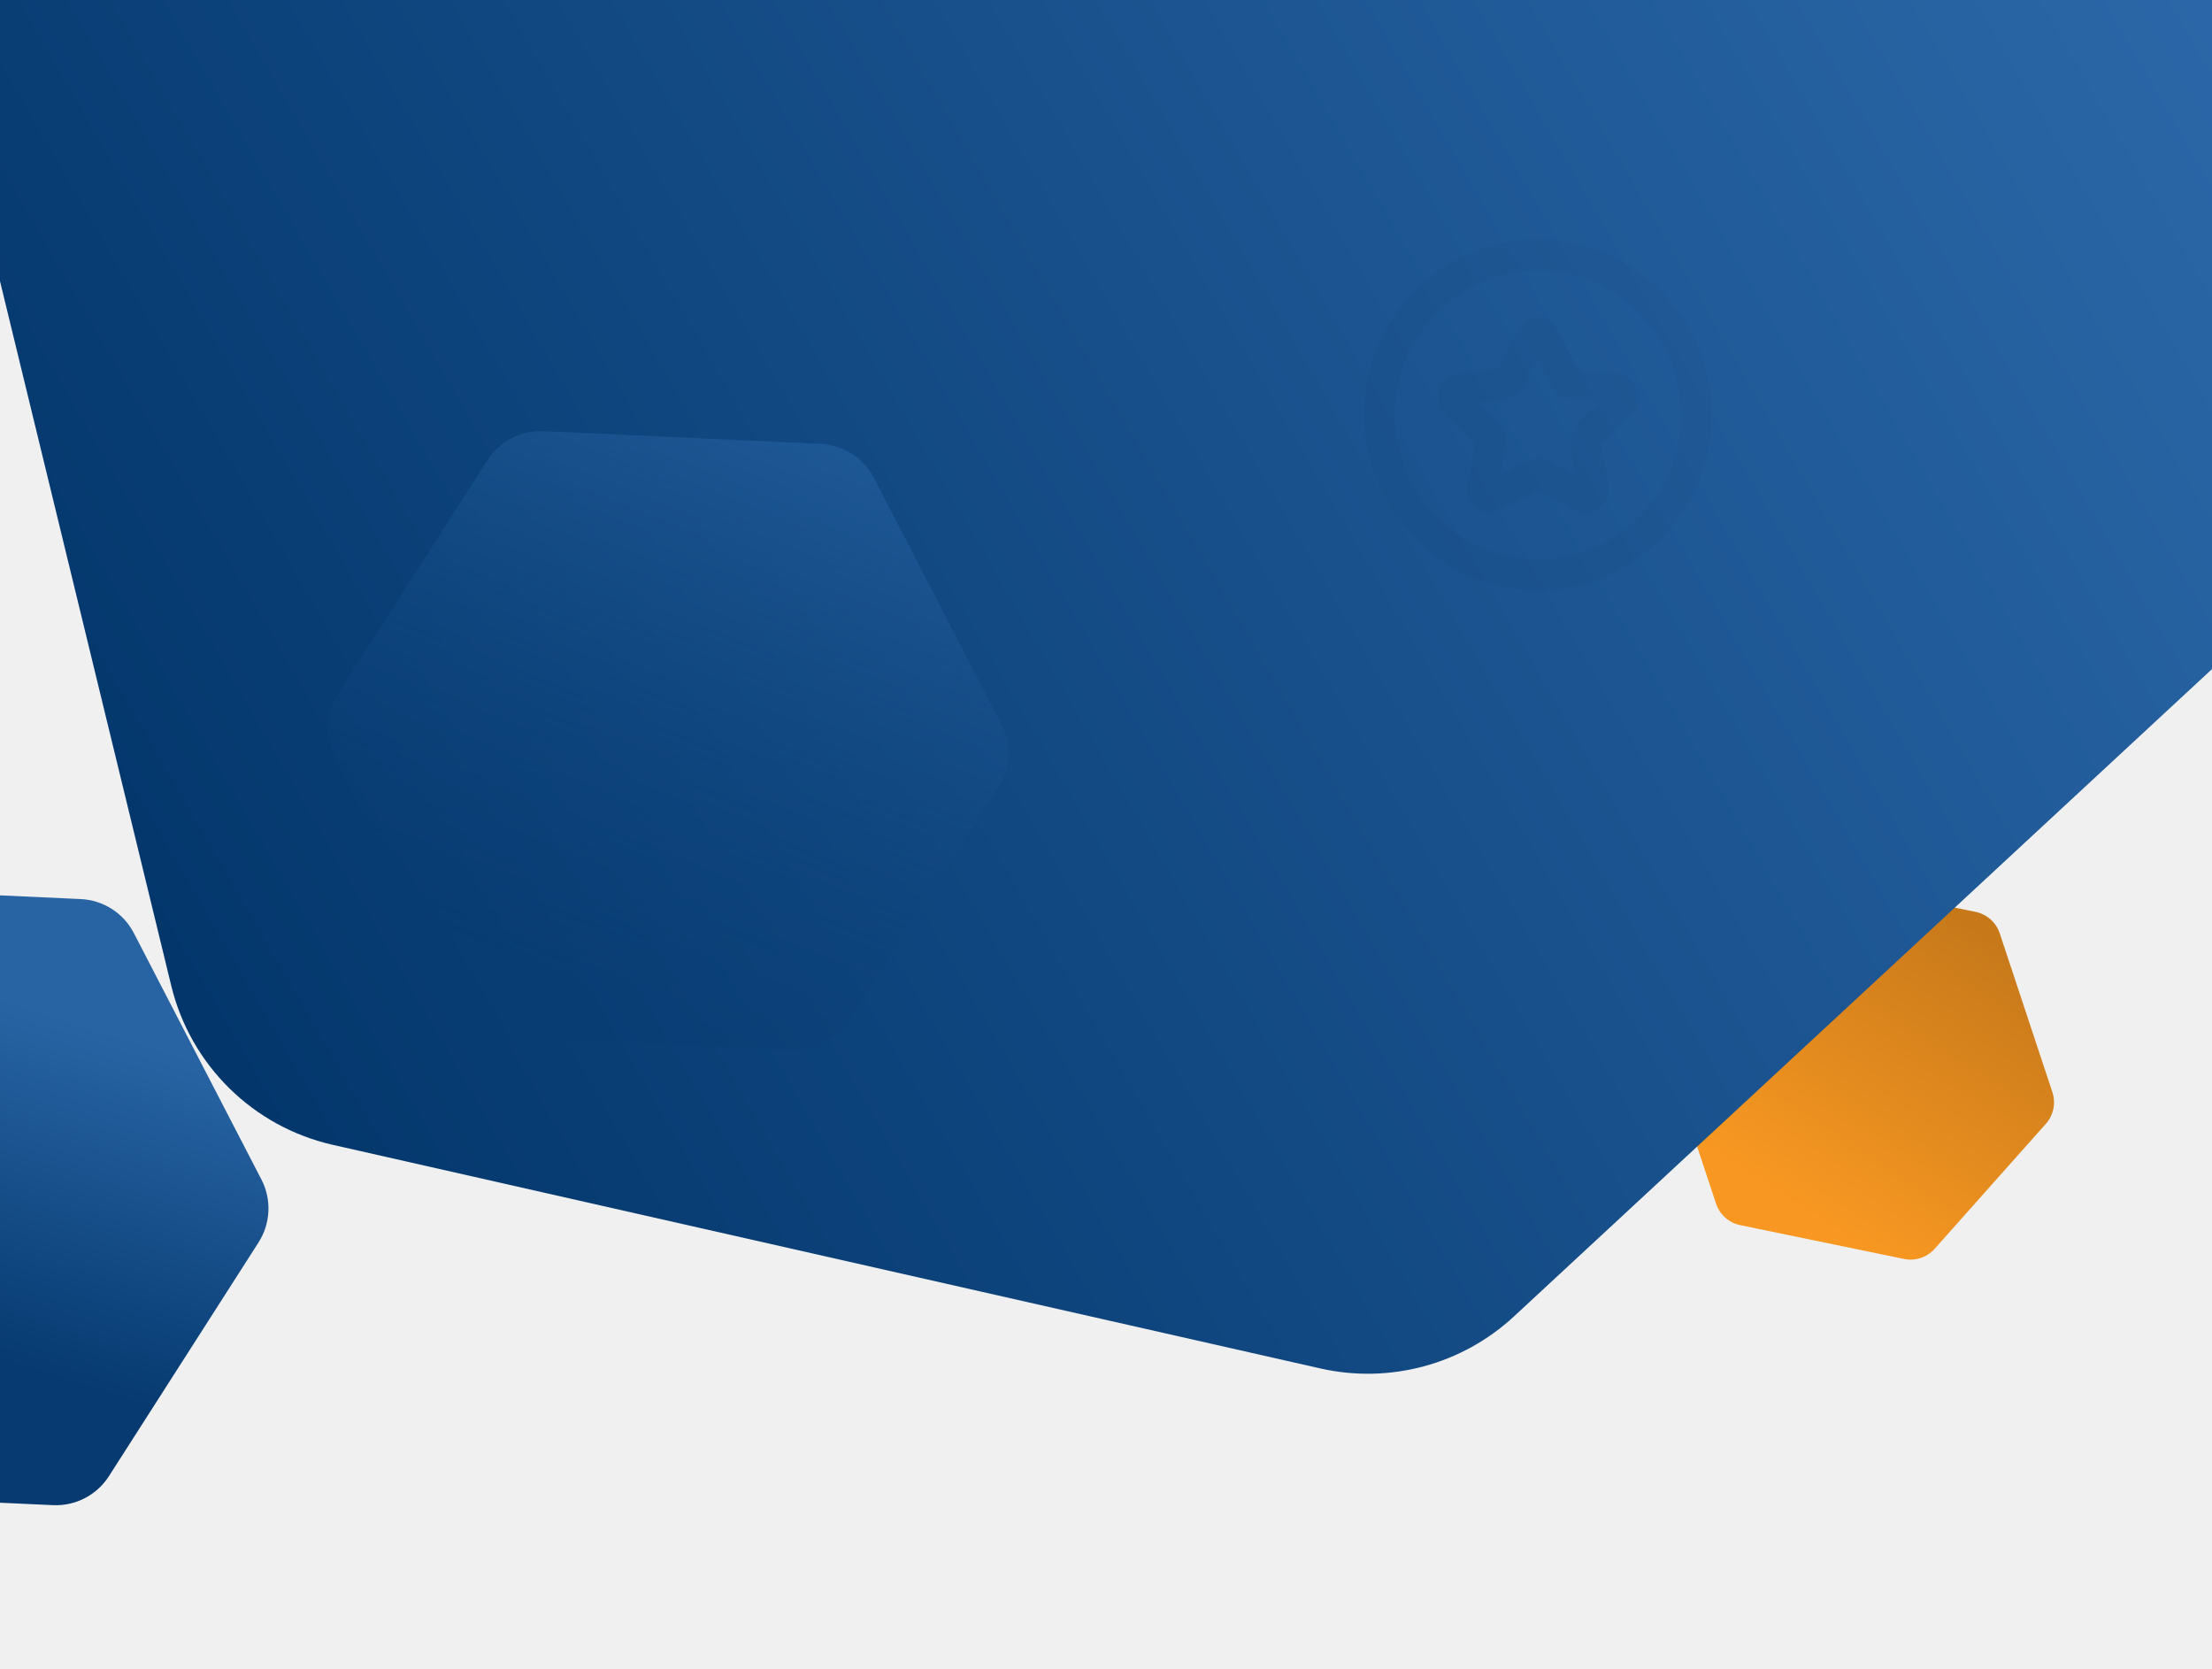
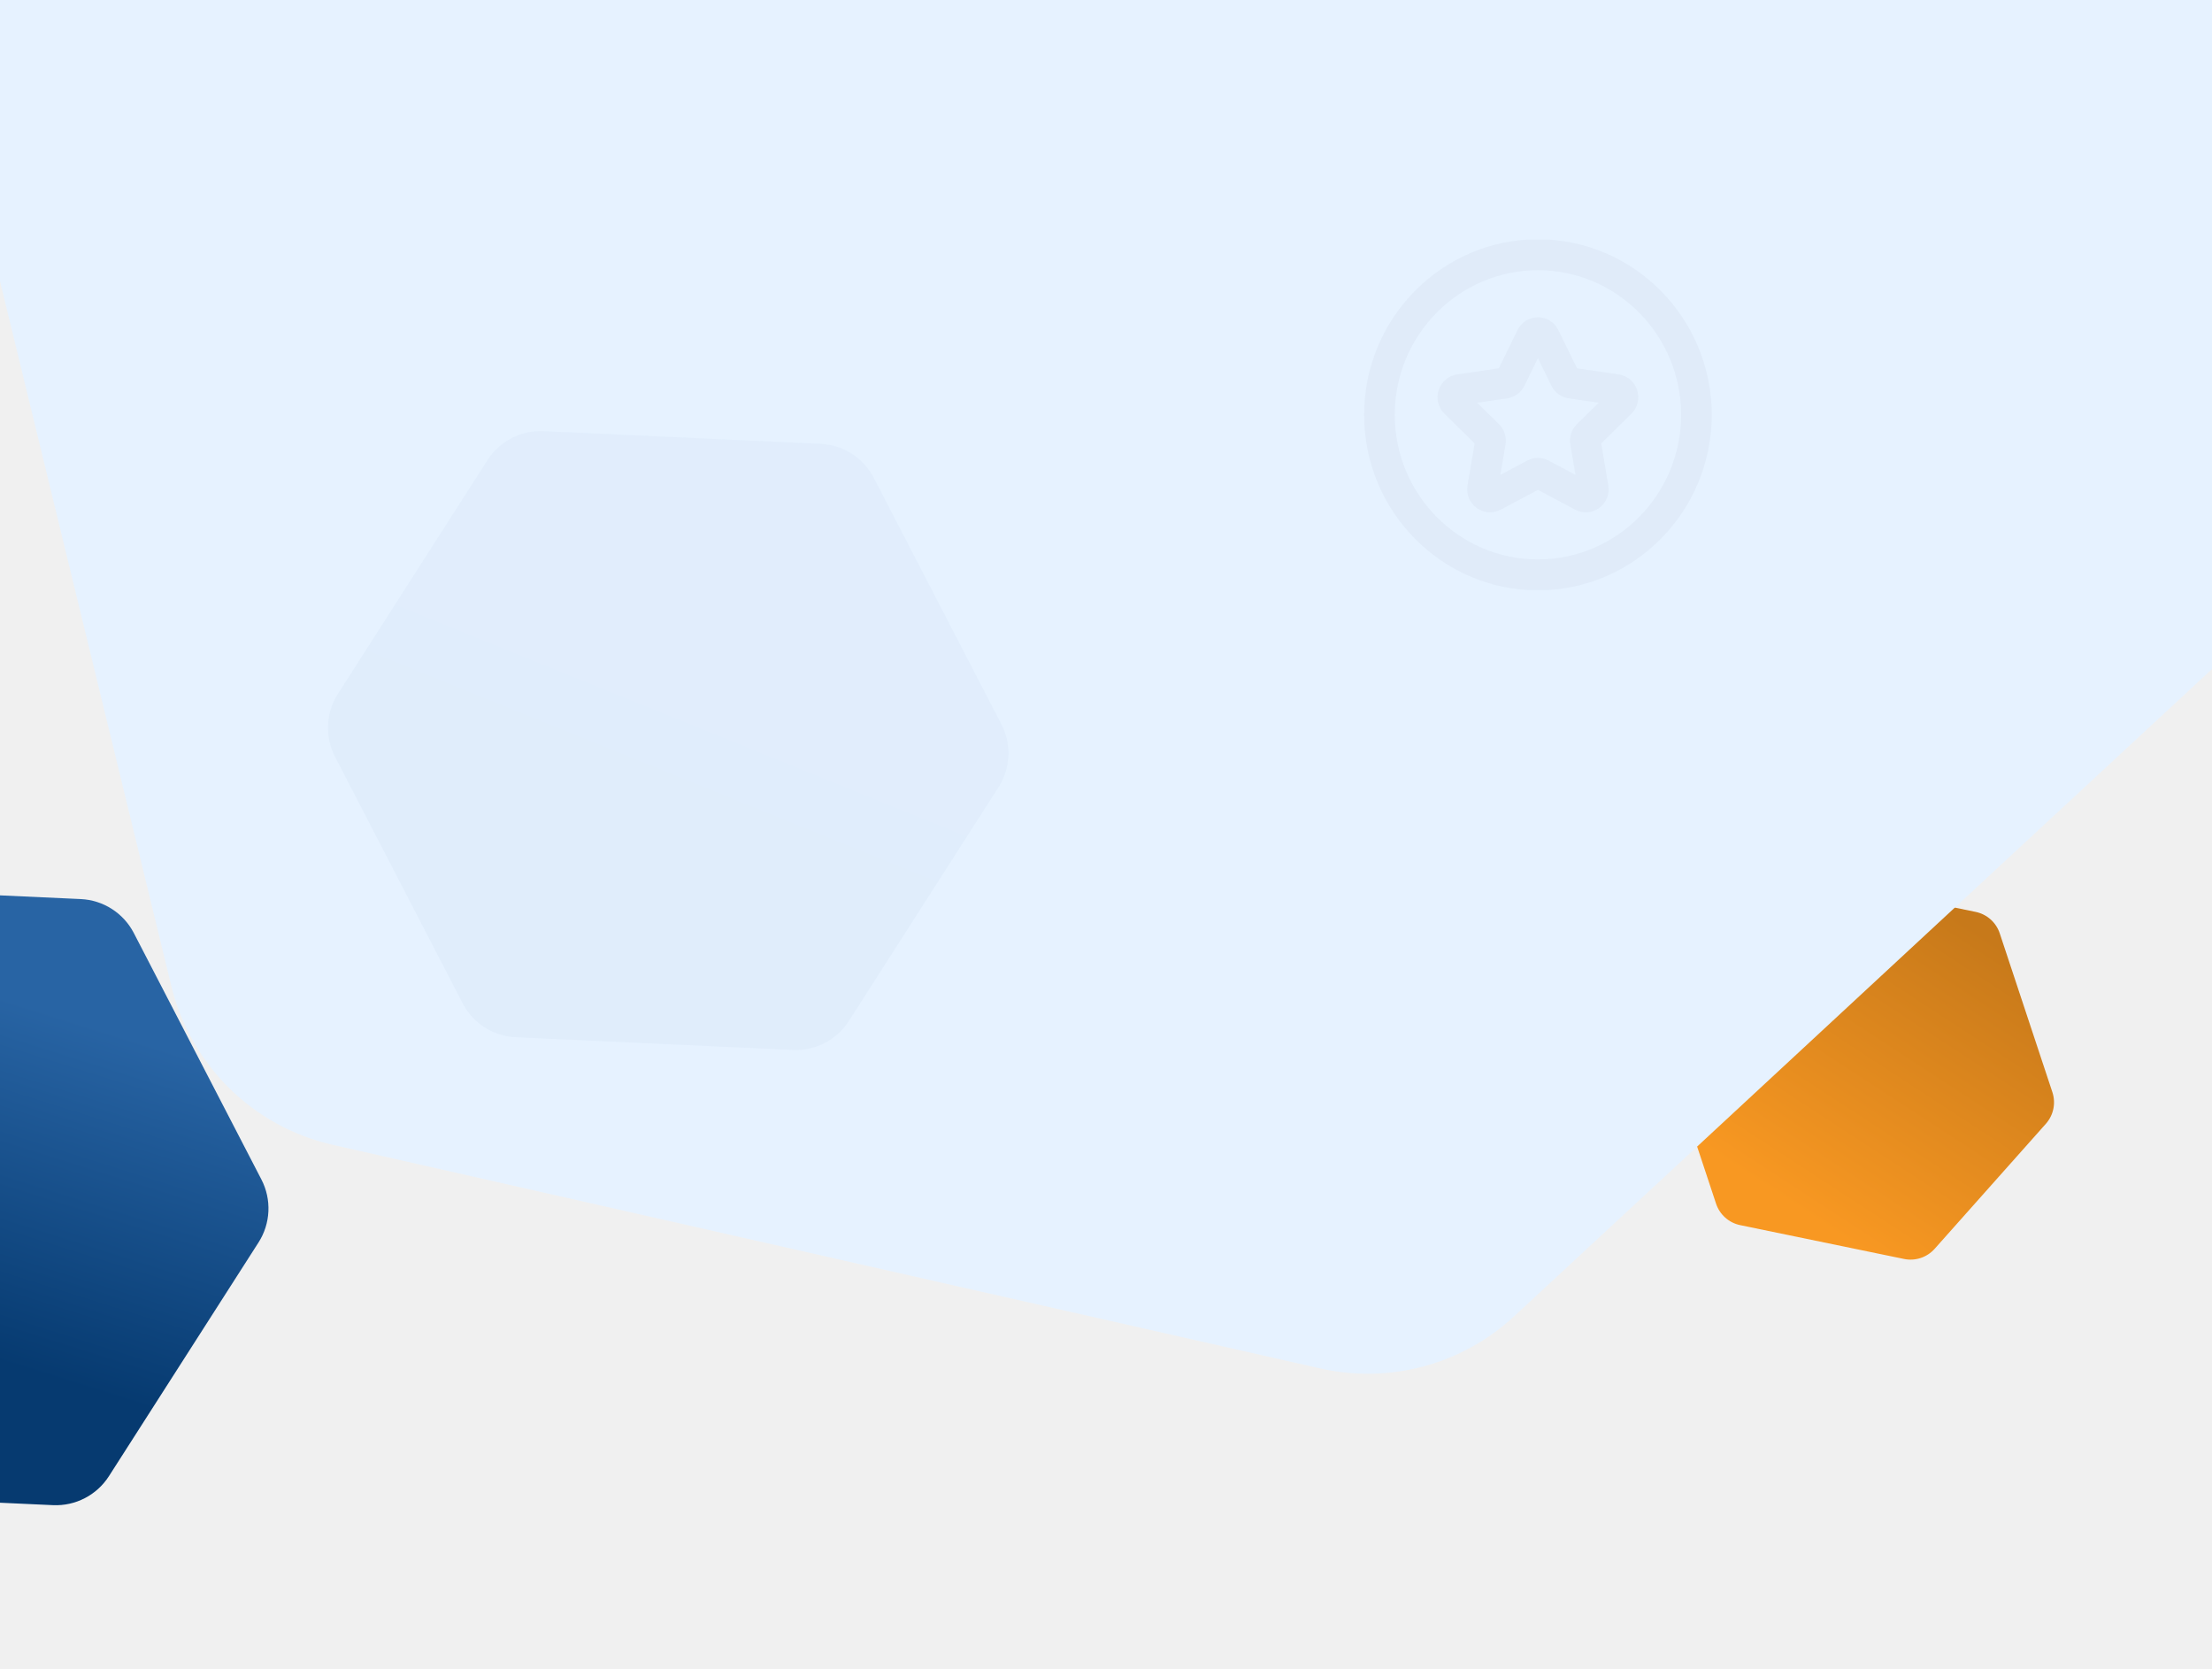
<svg xmlns="http://www.w3.org/2000/svg" width="1440" height="1086" viewBox="0 0 1440 1086" fill="none">
-   <path d="M-164.293 595.771C-156.396 583.434 -142.517 576.248 -127.885 576.919L52.583 585.195C67.216 585.866 80.379 594.293 87.114 607.3L170.18 767.728C176.915 780.736 176.199 796.348 168.302 808.685L70.901 960.836C63.003 973.173 49.124 980.359 34.492 979.688L-145.976 971.412C-160.608 970.741 -173.771 962.315 -180.506 949.307L-263.573 788.879C-270.308 775.872 -269.592 760.259 -261.695 747.922L-164.293 595.771Z" fill="url(#paint0_linear_21_6017)" />
-   <path d="M1159.53 578.141C1164.51 572.536 1172.11 570.017 1179.46 571.534L1286.13 593.546C1293.48 595.063 1299.46 600.384 1301.82 607.505L1336.09 710.893C1338.45 718.014 1336.84 725.854 1331.85 731.459L1259.45 812.834C1254.46 818.439 1246.86 820.958 1239.52 819.442L1132.84 797.429C1125.5 795.912 1119.52 790.591 1117.15 783.47L1082.88 680.083C1080.52 672.961 1082.14 665.121 1087.13 659.516L1159.53 578.141Z" fill="url(#paint1_linear_21_6017)" />
-   <path d="M1440 0H0V183L111.503 641.685C124.06 693.337 164.785 733.422 216.629 745.159L859.517 890.704C904.567 900.903 951.749 888.224 985.619 856.819L1440 435.5V0Z" fill="url(#paint2_linear_21_6017)" />
-   <path d="M317.403 299.467C325.3 287.131 339.179 279.944 353.812 280.615L534.279 288.892C548.912 289.563 562.075 297.989 568.81 310.997L651.876 471.424C658.612 484.432 657.896 500.045 649.998 512.381L552.597 664.533C544.7 676.869 530.821 684.056 516.188 683.385L335.721 675.108C321.088 674.437 307.925 666.011 301.19 653.003L218.123 492.576C211.388 479.568 212.104 463.955 220.002 451.619L317.403 299.467Z" fill="url(#paint3_linear_21_6017)" />
-   <path fill-rule="evenodd" clip-rule="evenodd" d="M1114.32 270.001C1114.32 332.991 1063.56 384.247 1001.18 384.247C938.804 384.247 888.046 332.991 888.046 270.001C888.046 207.01 938.804 155.755 1001.18 155.755C1063.56 155.755 1114.32 207.01 1114.32 270.001ZM1094.4 270.001C1094.4 218.097 1052.58 175.873 1001.18 175.873C949.783 175.873 907.968 218.097 907.968 270.001C907.968 321.904 949.783 364.129 1001.18 364.129C1052.58 364.129 1094.4 321.904 1094.4 270.001Z" fill="#001933" fill-opacity="0.03" />
-   <path fill-rule="evenodd" clip-rule="evenodd" d="M1065.77 253.929C1067.52 259.383 1066.08 265.284 1062.01 269.286L1042.38 288.621L1047 315.936C1047.98 321.591 1045.7 327.224 1041.09 330.6C1036.49 333.975 1030.51 334.4 1025.46 331.74L1001.18 318.842L976.898 331.74C974.706 332.902 972.338 333.461 969.969 333.461C966.892 333.461 963.86 332.5 961.248 330.577C956.643 327.202 954.385 321.591 955.359 315.914L959.986 288.621L940.351 269.286C936.256 265.262 934.839 259.383 936.588 253.907C938.337 248.453 942.941 244.541 948.564 243.714L975.724 239.735L987.877 214.879C990.401 209.715 995.492 206.519 1001.18 206.519C1006.87 206.519 1011.98 209.737 1014.48 214.879L1026.64 239.735L1053.78 243.714C1059.42 244.541 1064.02 248.453 1065.77 253.929ZM1040.74 262.133L1021.13 259.249C1016.3 258.534 1012.12 255.471 1009.97 251.068L1001.18 233.096L992.415 251.046C990.246 255.471 986.062 258.534 981.236 259.249L961.624 262.133L975.813 276.103C979.311 279.546 980.904 284.508 980.085 289.381L976.721 309.096L994.274 299.775C998.591 297.473 1003.77 297.473 1008.09 299.775L1025.64 309.096L1022.28 289.359C1021.46 284.508 1023.05 279.546 1026.55 276.103L1040.74 262.133Z" fill="#001933" fill-opacity="0.03" />
+   <path d="M-164.293 595.771C-156.396 583.434 -142.517 576.248 -127.885 576.919L52.583 585.195C67.216 585.866 80.379 594.293 87.114 607.3L170.18 767.728C176.915 780.736 176.199 796.348 168.302 808.685L70.901 960.836C63.003 973.173 49.124 980.359 34.492 979.688L-145.976 971.412C-160.608 970.741 -173.771 962.315 -180.506 949.307L-263.573 788.879C-270.308 775.872 -269.592 760.259 -261.695 747.922L-164.293 595.771Z" fill="url(#paint0_linear_1_142)" />
+   <path d="M1159.53 578.141C1164.51 572.536 1172.11 570.017 1179.46 571.534L1286.13 593.546C1293.48 595.063 1299.46 600.384 1301.82 607.505L1336.09 710.893C1338.45 718.014 1336.84 725.854 1331.85 731.459L1259.45 812.834C1254.46 818.439 1246.86 820.958 1239.52 819.442L1132.84 797.429C1125.5 795.912 1119.52 790.591 1117.15 783.47L1082.88 680.083C1080.52 672.961 1082.14 665.121 1087.13 659.516L1159.53 578.141Z" fill="url(#paint1_linear_1_142)" />
+   <path d="M1440 0H0V183L111.503 641.685C124.06 693.337 164.785 733.422 216.629 745.159L859.517 890.704C904.567 900.903 951.749 888.224 985.619 856.819L1440 435.5V0Z" fill="#E6F2FF" />
+   <path opacity="0.03" d="M317.403 299.467C325.3 287.131 339.179 279.944 353.812 280.615L534.279 288.892C548.912 289.563 562.075 297.989 568.81 310.997L651.876 471.424C658.612 484.432 657.896 500.045 649.998 512.381L552.597 664.533C544.7 676.869 530.821 684.056 516.188 683.384L335.721 675.108C321.088 674.437 307.925 666.011 301.19 653.003L218.123 492.576C211.388 479.568 212.104 463.955 220.002 451.619L317.403 299.467Z" fill="url(#paint2_linear_1_142)" />
+   <g clip-path="url(#clip0_1_142)">
+     <path fill-rule="evenodd" clip-rule="evenodd" d="M1114.32 270.001C1114.32 332.991 1063.56 384.247 1001.18 384.247C938.803 384.247 888.046 332.991 888.046 270.001C888.046 207.01 938.803 155.755 1001.18 155.755C1063.56 155.755 1114.32 207.01 1114.32 270.001ZM1094.4 270.001C1094.4 218.097 1052.58 175.873 1001.18 175.873C949.783 175.873 907.968 218.097 907.968 270.001C907.968 321.904 949.783 364.129 1001.18 364.129C1052.58 364.129 1094.4 321.904 1094.4 270.001Z" fill="#001933" fill-opacity="0.03" />
+     <path fill-rule="evenodd" clip-rule="evenodd" d="M1065.77 253.929C1067.52 259.383 1066.08 265.285 1062.01 269.286L1042.38 288.621L1047 315.936C1047.98 321.592 1045.7 327.225 1041.09 330.6C1036.49 333.975 1030.51 334.4 1025.46 331.74L1001.18 318.842L976.898 331.74C974.706 332.902 972.338 333.461 969.969 333.461C966.892 333.461 963.86 332.5 961.248 330.578C956.643 327.202 954.386 321.592 955.36 315.914L959.986 288.621L940.351 269.286C936.256 265.262 934.84 259.383 936.588 253.907C938.337 248.453 942.941 244.541 948.564 243.714L975.725 239.735L987.877 214.879C990.401 209.715 995.492 206.519 1001.18 206.519C1006.87 206.519 1011.98 209.738 1014.48 214.879L1026.64 239.735L1053.78 243.714C1059.42 244.541 1064.02 248.453 1065.77 253.929ZM1040.74 262.133L1021.13 259.249C1016.3 258.534 1012.12 255.472 1009.97 251.068L1001.18 233.096L992.415 251.046C990.246 255.472 986.062 258.534 981.236 259.249L961.624 262.133L975.813 276.103C979.311 279.546 980.904 284.508 980.085 289.381L976.721 309.096L994.275 299.775C998.591 297.473 1003.77 297.473 1008.09 299.775L1025.64 309.096L1022.28 289.359C1021.46 284.508 1023.05 279.546 1026.55 276.103L1040.74 262.133Z" fill="#001933" fill-opacity="0.03" />
+   </g>
  <defs>
-     <linearGradient id="paint0_linear_21_6017" x1="-11" y1="883.5" x2="57.5" y2="666.5" gradientUnits="userSpaceOnUse">
+     <linearGradient id="paint0_linear_1_142" x1="-11" y1="883.5" x2="57.5" y2="666.5" gradientUnits="userSpaceOnUse">
      <stop offset="0" stop-color="#063A70" />
      <stop offset="1" stop-color="#2864A4" />
    </linearGradient>
-     <linearGradient id="paint1_linear_21_6017" x1="1149.53" y1="773.187" x2="1267.34" y2="592.81" gradientUnits="userSpaceOnUse">
+     <linearGradient id="paint1_linear_1_142" x1="1149.53" y1="773.187" x2="1267.34" y2="592.81" gradientUnits="userSpaceOnUse">
      <stop stop-color="#F89822" />
      <stop offset="1" stop-color="#C7791A" />
    </linearGradient>
-     <linearGradient id="paint2_linear_21_6017" x1="1427" y1="-10" x2="165" y2="720" gradientUnits="userSpaceOnUse">
-       <stop stop-color="#2B67A8" />
-       <stop offset="1" stop-color="#03376C" />
-     </linearGradient>
-     <linearGradient id="paint3_linear_21_6017" x1="354.5" y1="629.5" x2="540.626" y2="170.558" gradientUnits="userSpaceOnUse">
-       <stop offset="0" stop-color="#063A70" stop-opacity="0.19" />
+     <linearGradient id="paint2_linear_1_142" x1="354.5" y1="629.5" x2="540.626" y2="170.558" gradientUnits="userSpaceOnUse">
+       <stop offset="0" stop-color="#063A70" />
      <stop offset="1" stop-color="#2864A4" />
    </linearGradient>
+     <clipPath id="clip0_1_142">
+       <rect width="228" height="228" fill="white" transform="translate(888 156)" />
+     </clipPath>
  </defs>
</svg>
